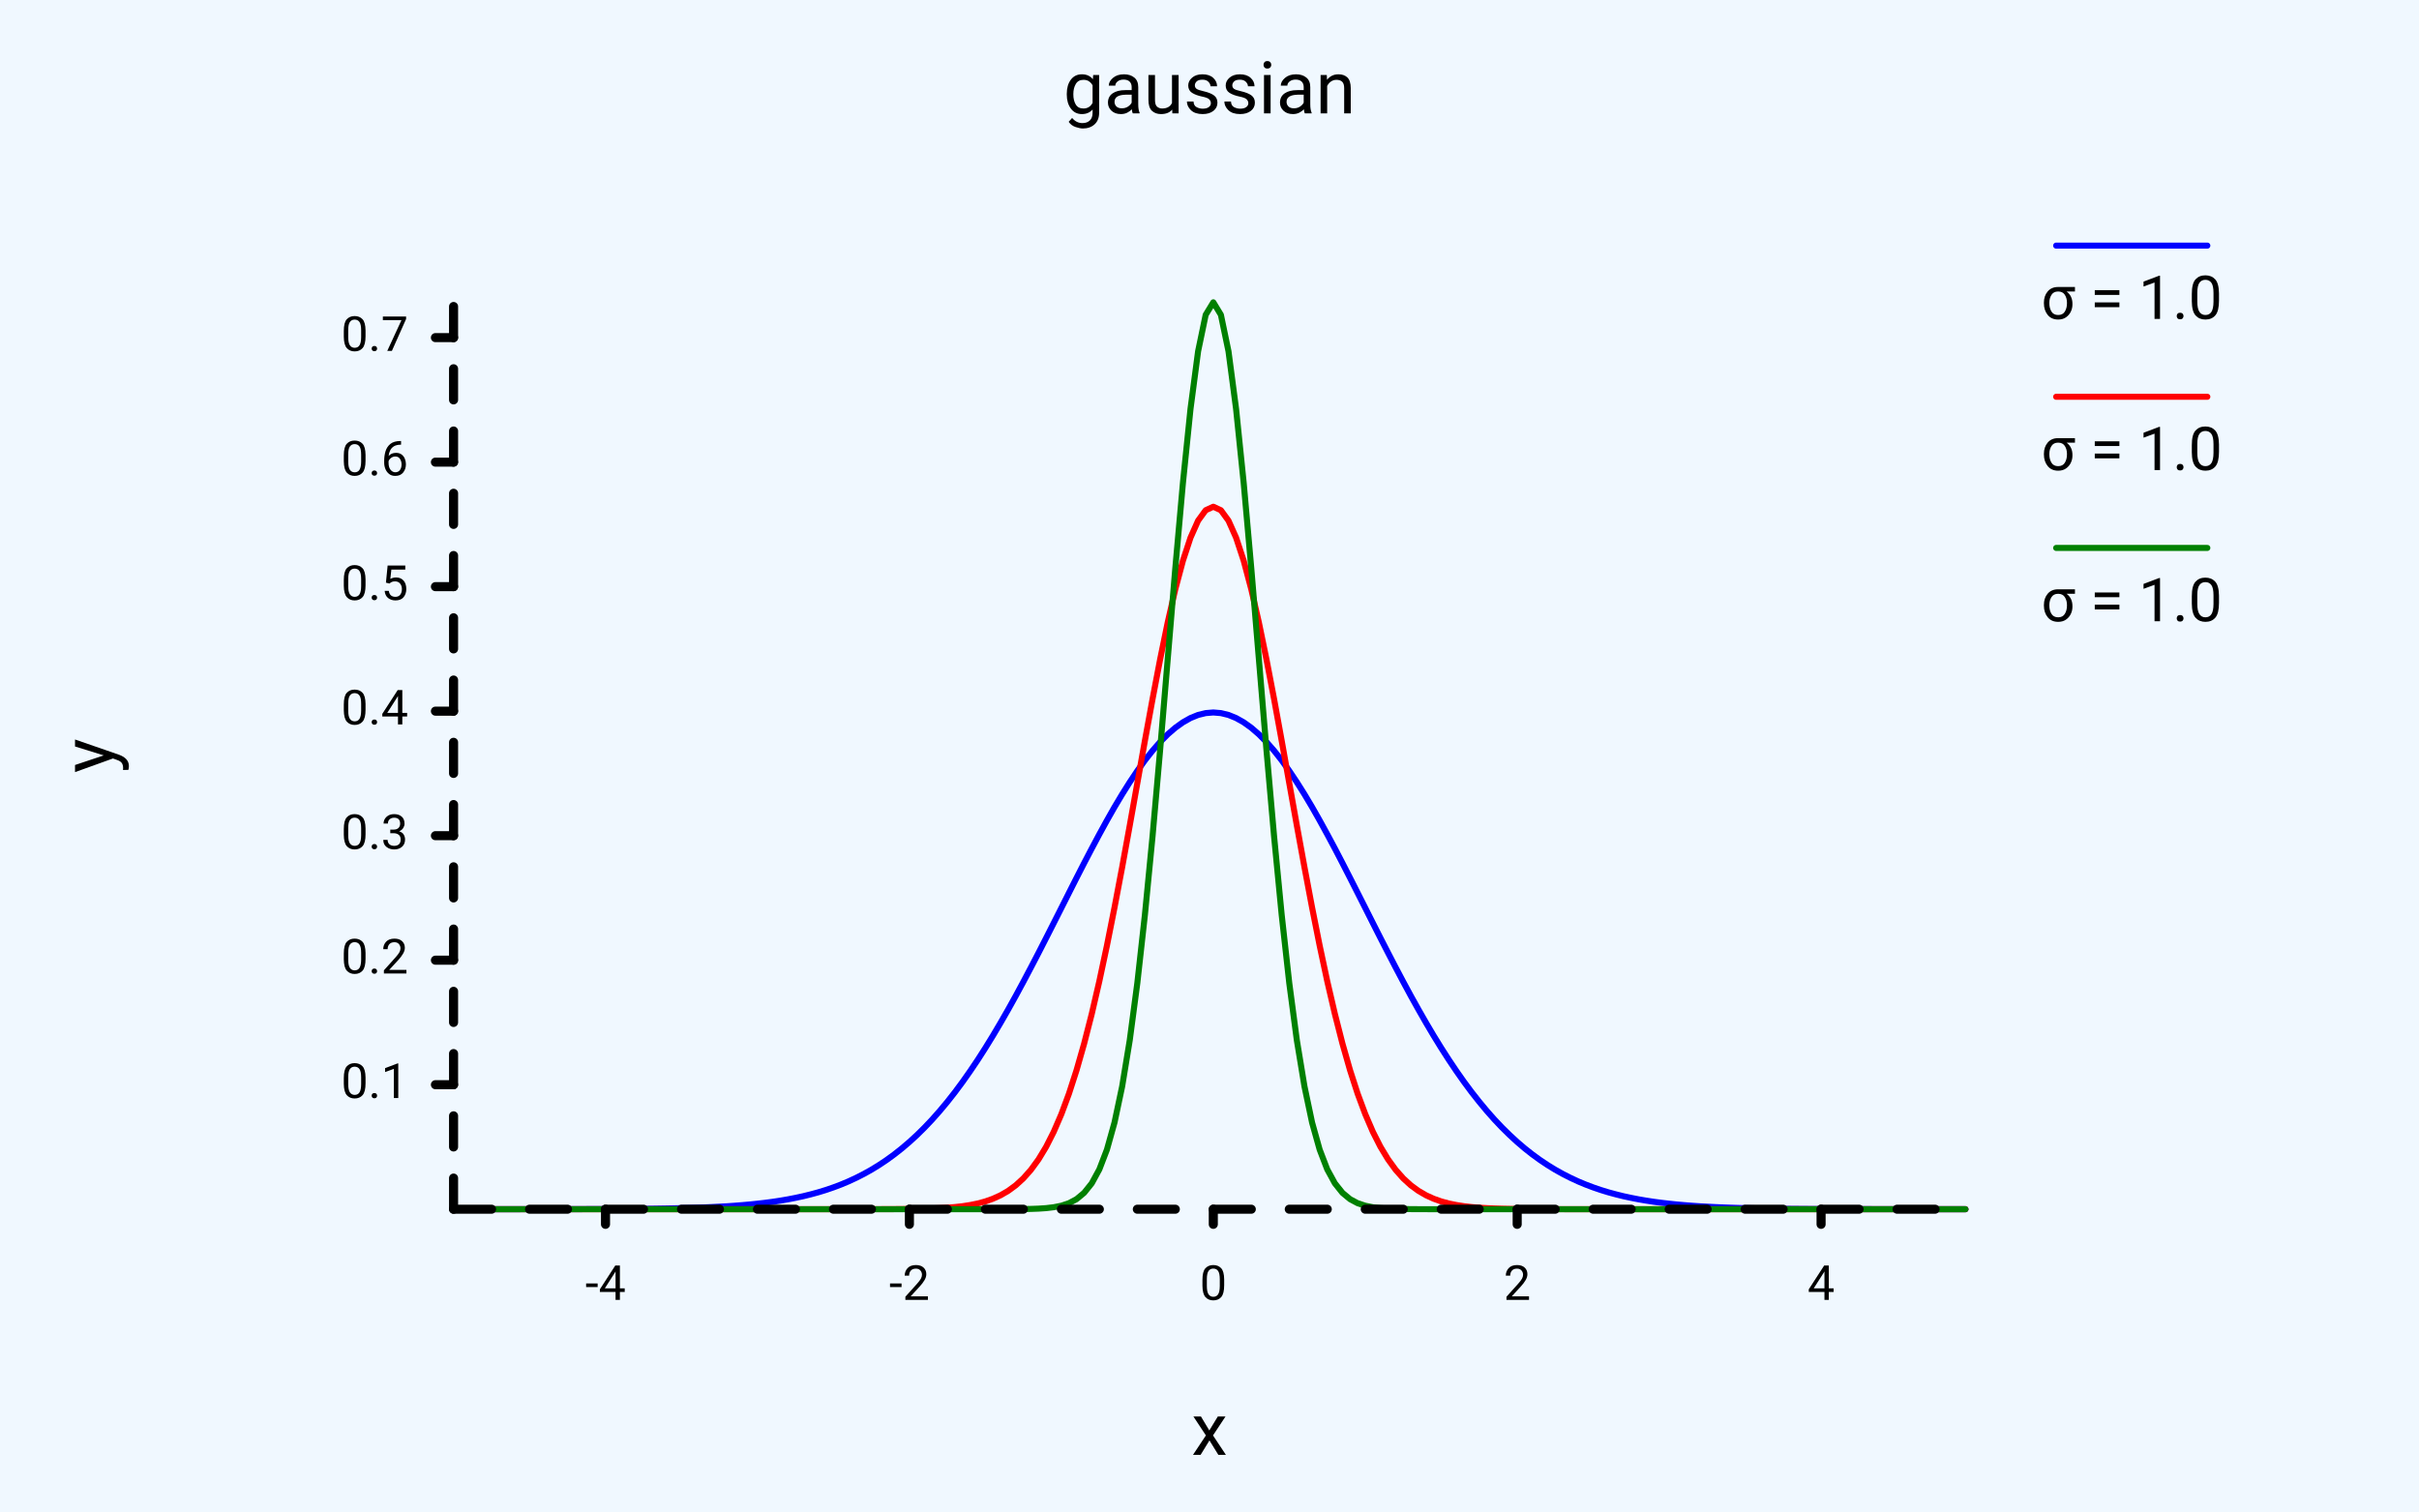
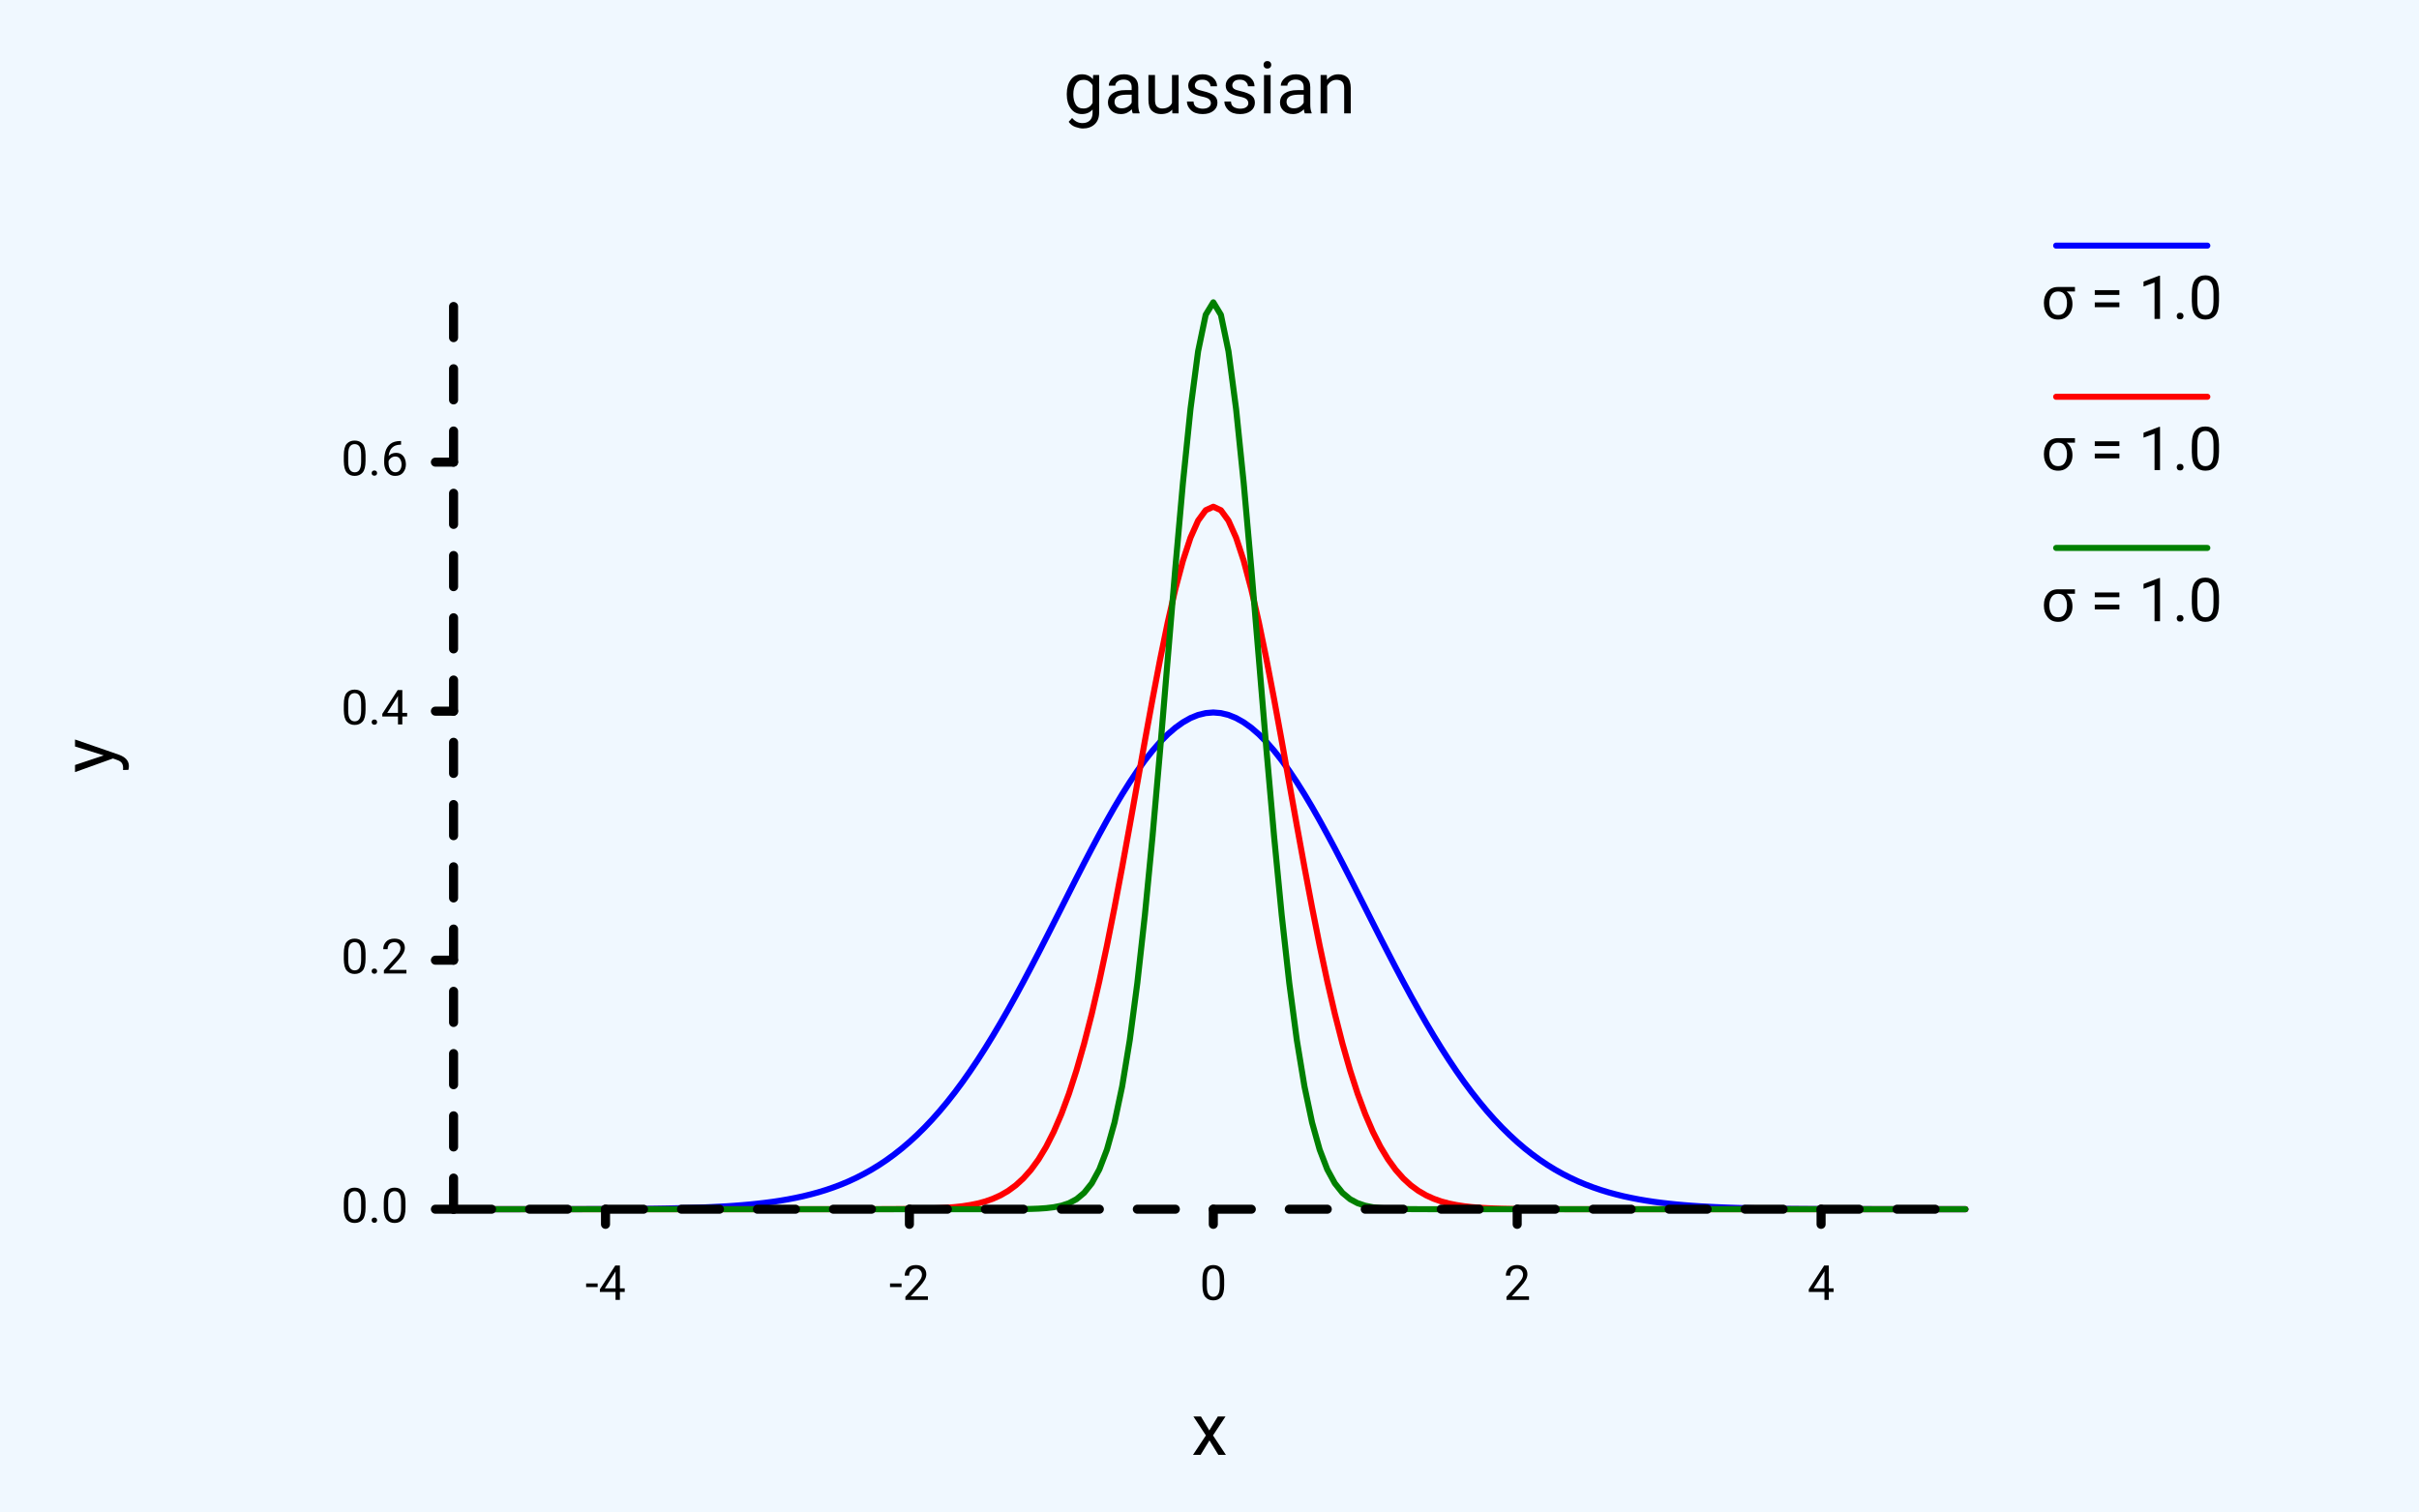
<svg xmlns="http://www.w3.org/2000/svg" class="poloto" width="800" height="500" viewBox="0 0 800 500">
  <style>.poloto{stroke-linecap:round;stroke-linejoin:round;font-family:Roboto,sans-serif;font-size:16px;}.poloto_background{fill:AliceBlue;}.poloto_scatter{stroke-width:7}.poloto_tick_line{stroke:gray;stroke-width:0.5}.poloto_line{stroke-width:2}.poloto_text{fill: black;}.poloto_axis_lines{stroke: black;stroke-width:3;fill:none;stroke-dasharray:none}.poloto_title{font-size:24px;dominant-baseline:start;text-anchor:middle;}.poloto_xname{font-size:24px;dominant-baseline:start;text-anchor:middle;}.poloto_yname{font-size:24px;dominant-baseline:start;text-anchor:middle;}.poloto_legend_text{font-size:20px;dominant-baseline:middle;text-anchor:start;}.poloto0stroke{stroke:blue;}.poloto1stroke{stroke:red;}.poloto2stroke{stroke:green;}.poloto3stroke{stroke:gold;}.poloto4stroke{stroke:aqua;}.poloto5stroke{stroke:lime;}.poloto6stroke{stroke:orange;}.poloto7stroke{stroke:chocolate;}.poloto0fill{fill:blue;}.poloto1fill{fill:red;}.poloto2fill{fill:green;}.poloto3fill{fill:gold;}.poloto4fill{fill:aqua;}.poloto5fill{fill:lime;}.poloto6fill{fill:orange;}.poloto7fill{fill:chocolate;}</style>
  <circle r="1e5" class="poloto_background" />
  <text class="poloto_text poloto_legend_text" x="675" y="100">σ = 1.0</text>
  <line class="poloto_line poloto_legend_icon poloto0stroke poloto0legend" stroke="black" x1="680" x2="730" y1="81.25" y2="81.25" />
  <path class="poloto_line poloto0stroke" fill="none" stroke="black" d=" M 150.00 400.00 L 152.51 400.00 L 155.03 400.00 L 157.54 400.00 L 160.05 400.00 L 162.56 400.00 L 165.08 400.00 L 167.59 400.00 L 170.10 400.00 L 172.61 399.99 L 175.13 399.99 L 177.64 399.99 L 180.15 399.99 L 182.66 399.99 L 185.18 399.98 L 187.69 399.98 L 190.20 399.98 L 192.71 399.97 L 195.23 399.96 L 197.74 399.95 L 200.25 399.94 L 202.76 399.93 L 205.28 399.92 L 207.79 399.90 L 210.30 399.88 L 212.81 399.85 L 215.33 399.83 L 217.84 399.79 L 220.35 399.75 L 222.86 399.70 L 225.38 399.64 L 227.89 399.57 L 230.40 399.49 L 232.91 399.40 L 235.43 399.29 L 237.94 399.16 L 240.45 399.02 L 242.96 398.85 L 245.48 398.65 L 247.99 398.43 L 250.50 398.17 L 253.02 397.88 L 255.53 397.55 L 258.04 397.17 L 260.55 396.74 L 263.07 396.25 L 265.58 395.71 L 268.09 395.09 L 270.60 394.41 L 273.12 393.64 L 275.63 392.78 L 278.14 391.83 L 280.65 390.78 L 283.17 389.61 L 285.68 388.33 L 288.19 386.93 L 290.70 385.39 L 293.22 383.71 L 295.73 381.88 L 298.24 379.90 L 300.75 377.76 L 303.27 375.45 L 305.78 372.97 L 308.29 370.32 L 310.80 367.48 L 313.32 364.46 L 315.83 361.26 L 318.34 357.88 L 320.85 354.31 L 323.37 350.57 L 325.88 346.65 L 328.39 342.57 L 330.90 338.33 L 333.42 333.94 L 335.93 329.42 L 338.44 324.77 L 340.95 320.02 L 343.47 315.18 L 345.98 310.27 L 348.49 305.32 L 351.01 300.34 L 353.52 295.36 L 356.03 290.40 L 358.54 285.50 L 361.06 280.68 L 363.57 275.97 L 366.08 271.39 L 368.59 266.97 L 371.11 262.75 L 373.62 258.75 L 376.13 254.99 L 378.64 251.51 L 381.16 248.32 L 383.67 245.45 L 386.18 242.91 L 388.69 240.74 L 391.21 238.94 L 393.72 237.52 L 396.23 236.50 L 398.74 235.89 L 401.26 235.68 L 403.77 235.89 L 406.28 236.50 L 408.79 237.52 L 411.31 238.94 L 413.82 240.74 L 416.33 242.91 L 418.84 245.45 L 421.36 248.32 L 423.87 251.51 L 426.38 254.99 L 428.89 258.75 L 431.41 262.75 L 433.92 266.97 L 436.43 271.39 L 438.94 275.97 L 441.46 280.68 L 443.97 285.50 L 446.48 290.40 L 448.99 295.36 L 451.51 300.34 L 454.02 305.32 L 456.53 310.27 L 459.05 315.18 L 461.56 320.02 L 464.07 324.77 L 466.58 329.42 L 469.10 333.94 L 471.61 338.33 L 474.12 342.57 L 476.63 346.65 L 479.15 350.57 L 481.66 354.31 L 484.17 357.88 L 486.68 361.26 L 489.20 364.46 L 491.71 367.48 L 494.22 370.32 L 496.73 372.97 L 499.25 375.45 L 501.76 377.76 L 504.27 379.90 L 506.78 381.88 L 509.30 383.71 L 511.81 385.39 L 514.32 386.93 L 516.83 388.33 L 519.35 389.61 L 521.86 390.78 L 524.37 391.83 L 526.88 392.78 L 529.40 393.64 L 531.91 394.41 L 534.42 395.09 L 536.93 395.71 L 539.45 396.25 L 541.96 396.74 L 544.47 397.17 L 546.98 397.55 L 549.50 397.88 L 552.01 398.17 L 554.52 398.43 L 557.04 398.65 L 559.55 398.85 L 562.06 399.02 L 564.57 399.16 L 567.09 399.29 L 569.60 399.40 L 572.11 399.49 L 574.62 399.57 L 577.14 399.64 L 579.65 399.70 L 582.16 399.75 L 584.67 399.79 L 587.19 399.83 L 589.70 399.85 L 592.21 399.88 L 594.72 399.90 L 597.24 399.92 L 599.75 399.93 L 602.26 399.94 L 604.77 399.95 L 607.29 399.96 L 609.80 399.97 L 612.31 399.98 L 614.82 399.98 L 617.34 399.98 L 619.85 399.99 L 622.36 399.99 L 624.87 399.99 L 627.39 399.99 L 629.90 399.99 L 632.41 400.00 L 634.92 400.00 L 637.44 400.00 L 639.95 400.00 L 642.46 400.00 L 644.97 400.00 L 647.49 400.00 L 650.00 400.00" />
  <text class="poloto_text poloto_legend_text" x="675" y="150">σ = 1.0</text>
  <line class="poloto_line poloto_legend_icon poloto1stroke poloto1legend" stroke="black" x1="680" x2="730" y1="131.25" y2="131.25" />
  <path class="poloto_line poloto1stroke" fill="none" stroke="black" d=" M 150.00 400.00 L 152.51 400.00 L 155.03 400.00 L 157.54 400.00 L 160.05 400.00 L 162.56 400.00 L 165.08 400.00 L 167.59 400.00 L 170.10 400.00 L 172.61 400.00 L 175.13 400.00 L 177.64 400.00 L 180.15 400.00 L 182.66 400.00 L 185.18 400.00 L 187.69 400.00 L 190.20 400.00 L 192.71 400.00 L 195.23 400.00 L 197.74 400.00 L 200.25 400.00 L 202.76 400.00 L 205.28 400.00 L 207.79 400.00 L 210.30 400.00 L 212.81 400.00 L 215.33 400.00 L 217.84 400.00 L 220.35 400.00 L 222.86 400.00 L 225.38 400.00 L 227.89 400.00 L 230.40 400.00 L 232.91 400.00 L 235.43 400.00 L 237.94 400.00 L 240.45 400.00 L 242.96 400.00 L 245.48 400.00 L 247.99 400.00 L 250.50 400.00 L 253.02 400.00 L 255.53 400.00 L 258.04 400.00 L 260.55 400.00 L 263.07 400.00 L 265.58 400.00 L 268.09 400.00 L 270.60 400.00 L 273.12 400.00 L 275.63 400.00 L 278.14 400.00 L 280.65 400.00 L 283.17 400.00 L 285.68 399.99 L 288.19 399.99 L 290.70 399.99 L 293.22 399.98 L 295.73 399.97 L 298.24 399.95 L 300.75 399.92 L 303.27 399.88 L 305.78 399.83 L 308.29 399.75 L 310.80 399.64 L 313.32 399.49 L 315.83 399.28 L 318.34 399.00 L 320.85 398.61 L 323.37 398.10 L 325.88 397.42 L 328.39 396.53 L 330.90 395.39 L 333.42 393.93 L 335.93 392.09 L 338.44 389.79 L 340.95 386.96 L 343.47 383.50 L 345.98 379.34 L 348.49 374.38 L 351.01 368.55 L 353.52 361.78 L 356.03 354.01 L 358.54 345.22 L 361.06 335.39 L 363.57 324.56 L 366.08 312.79 L 368.59 300.18 L 371.11 286.89 L 373.62 273.10 L 376.13 259.06 L 378.64 245.01 L 381.16 231.26 L 383.67 218.12 L 386.18 205.90 L 388.69 194.93 L 391.21 185.49 L 393.72 177.85 L 396.23 172.22 L 398.74 168.78 L 401.26 167.62 L 403.77 168.78 L 406.28 172.22 L 408.79 177.85 L 411.31 185.49 L 413.82 194.93 L 416.33 205.90 L 418.84 218.12 L 421.36 231.26 L 423.87 245.01 L 426.38 259.06 L 428.89 273.10 L 431.41 286.89 L 433.92 300.18 L 436.43 312.79 L 438.94 324.56 L 441.46 335.39 L 443.97 345.22 L 446.48 354.01 L 448.99 361.78 L 451.51 368.55 L 454.02 374.38 L 456.53 379.34 L 459.05 383.50 L 461.56 386.96 L 464.07 389.79 L 466.58 392.09 L 469.10 393.93 L 471.61 395.39 L 474.12 396.53 L 476.63 397.42 L 479.15 398.10 L 481.66 398.61 L 484.17 399.00 L 486.68 399.28 L 489.20 399.49 L 491.71 399.64 L 494.22 399.75 L 496.73 399.83 L 499.25 399.88 L 501.76 399.92 L 504.27 399.95 L 506.78 399.97 L 509.30 399.98 L 511.81 399.99 L 514.32 399.99 L 516.83 399.99 L 519.35 400.00 L 521.86 400.00 L 524.37 400.00 L 526.88 400.00 L 529.40 400.00 L 531.91 400.00 L 534.42 400.00 L 536.93 400.00 L 539.45 400.00 L 541.96 400.00 L 544.47 400.00 L 546.98 400.00 L 549.50 400.00 L 552.01 400.00 L 554.52 400.00 L 557.04 400.00 L 559.55 400.00 L 562.06 400.00 L 564.57 400.00 L 567.09 400.00 L 569.60 400.00 L 572.11 400.00 L 574.62 400.00 L 577.14 400.00 L 579.65 400.00 L 582.16 400.00 L 584.67 400.00 L 587.19 400.00 L 589.70 400.00 L 592.21 400.00 L 594.72 400.00 L 597.24 400.00 L 599.75 400.00 L 602.26 400.00 L 604.77 400.00 L 607.29 400.00 L 609.80 400.00 L 612.31 400.00 L 614.82 400.00 L 617.34 400.00 L 619.85 400.00 L 622.36 400.00 L 624.87 400.00 L 627.39 400.00 L 629.90 400.00 L 632.41 400.00 L 634.92 400.00 L 637.44 400.00 L 639.95 400.00 L 642.46 400.00 L 644.97 400.00 L 647.49 400.00 L 650.00 400.00" />
  <text class="poloto_text poloto_legend_text" x="675" y="200">σ = 1.0</text>
  <line class="poloto_line poloto_legend_icon poloto2stroke poloto2legend" stroke="black" x1="680" x2="730" y1="181.25" y2="181.25" />
  <path class="poloto_line poloto2stroke" fill="none" stroke="black" d=" M 150.00 400.00 L 152.51 400.00 L 155.03 400.00 L 157.54 400.00 L 160.05 400.00 L 162.56 400.00 L 165.08 400.00 L 167.59 400.00 L 170.10 400.00 L 172.61 400.00 L 175.13 400.00 L 177.64 400.00 L 180.15 400.00 L 182.66 400.00 L 185.18 400.00 L 187.69 400.00 L 190.20 400.00 L 192.71 400.00 L 195.23 400.00 L 197.74 400.00 L 200.25 400.00 L 202.76 400.00 L 205.28 400.00 L 207.79 400.00 L 210.30 400.00 L 212.81 400.00 L 215.33 400.00 L 217.84 400.00 L 220.35 400.00 L 222.86 400.00 L 225.38 400.00 L 227.89 400.00 L 230.40 400.00 L 232.91 400.00 L 235.43 400.00 L 237.94 400.00 L 240.45 400.00 L 242.96 400.00 L 245.48 400.00 L 247.99 400.00 L 250.50 400.00 L 253.02 400.00 L 255.53 400.00 L 258.04 400.00 L 260.55 400.00 L 263.07 400.00 L 265.58 400.00 L 268.09 400.00 L 270.60 400.00 L 273.12 400.00 L 275.63 400.00 L 278.14 400.00 L 280.65 400.00 L 283.17 400.00 L 285.68 400.00 L 288.19 400.00 L 290.70 400.00 L 293.22 400.00 L 295.73 400.00 L 298.24 400.00 L 300.75 400.00 L 303.27 400.00 L 305.78 400.00 L 308.29 400.00 L 310.80 400.00 L 313.32 400.00 L 315.83 400.00 L 318.34 400.00 L 320.85 400.00 L 323.37 400.00 L 325.88 400.00 L 328.39 400.00 L 330.90 399.99 L 333.42 399.99 L 335.93 399.97 L 338.44 399.95 L 340.95 399.90 L 343.47 399.81 L 345.98 399.64 L 348.49 399.34 L 351.01 398.84 L 353.52 398.01 L 356.03 396.67 L 358.54 394.58 L 361.06 391.43 L 363.57 386.82 L 366.08 380.28 L 368.59 371.31 L 371.11 359.40 L 373.62 344.12 L 376.13 325.19 L 378.64 302.60 L 381.16 276.67 L 383.67 248.10 L 386.18 218.04 L 388.69 188.01 L 391.21 159.78 L 393.72 135.25 L 396.23 116.21 L 398.74 104.14 L 401.26 100.00 L 403.77 104.14 L 406.28 116.21 L 408.79 135.25 L 411.31 159.78 L 413.82 188.01 L 416.33 218.04 L 418.84 248.10 L 421.36 276.67 L 423.87 302.60 L 426.38 325.19 L 428.89 344.12 L 431.41 359.40 L 433.92 371.31 L 436.43 380.28 L 438.94 386.82 L 441.46 391.43 L 443.97 394.58 L 446.48 396.67 L 448.99 398.01 L 451.51 398.84 L 454.02 399.34 L 456.53 399.64 L 459.05 399.81 L 461.56 399.90 L 464.07 399.95 L 466.58 399.97 L 469.10 399.99 L 471.61 399.99 L 474.12 400.00 L 476.63 400.00 L 479.15 400.00 L 481.66 400.00 L 484.17 400.00 L 486.68 400.00 L 489.20 400.00 L 491.71 400.00 L 494.22 400.00 L 496.73 400.00 L 499.25 400.00 L 501.76 400.00 L 504.27 400.00 L 506.78 400.00 L 509.30 400.00 L 511.81 400.00 L 514.32 400.00 L 516.83 400.00 L 519.35 400.00 L 521.86 400.00 L 524.37 400.00 L 526.88 400.00 L 529.40 400.00 L 531.91 400.00 L 534.42 400.00 L 536.93 400.00 L 539.45 400.00 L 541.96 400.00 L 544.47 400.00 L 546.98 400.00 L 549.50 400.00 L 552.01 400.00 L 554.52 400.00 L 557.04 400.00 L 559.55 400.00 L 562.06 400.00 L 564.57 400.00 L 567.09 400.00 L 569.60 400.00 L 572.11 400.00 L 574.62 400.00 L 577.14 400.00 L 579.65 400.00 L 582.16 400.00 L 584.67 400.00 L 587.19 400.00 L 589.70 400.00 L 592.21 400.00 L 594.72 400.00 L 597.24 400.00 L 599.75 400.00 L 602.26 400.00 L 604.77 400.00 L 607.29 400.00 L 609.80 400.00 L 612.31 400.00 L 614.82 400.00 L 617.34 400.00 L 619.85 400.00 L 622.36 400.00 L 624.87 400.00 L 627.39 400.00 L 629.90 400.00 L 632.41 400.00 L 634.92 400.00 L 637.44 400.00 L 639.95 400.00 L 642.46 400.00 L 644.97 400.00 L 647.49 400.00 L 650.00 400.00" />
  <text class="poloto_labels poloto_text poloto_title" x="400" y="37.5">gaussian</text>
  <text class="poloto_labels poloto_text poloto_xname" x="400" y="481.25">x</text>
  <text class="poloto_labels poloto_text poloto_yname" transform="rotate(-90,37.5,250)" x="37.5" y="250">y</text>
  <text class="poloto_tick_labels poloto_text" dominant-baseline="middle" text-anchor="start" x="440" y="70" />
  <line class="poloto_axis_lines" stroke="black" x1="200.251" x2="200.251" y1="400" y2="405" />
  <text class="poloto_tick_labels poloto_text" dominant-baseline="start" text-anchor="middle" x="200.251" y="430">-4</text>
  <line class="poloto_axis_lines" stroke="black" x1="300.754" x2="300.754" y1="400" y2="405" />
  <text class="poloto_tick_labels poloto_text" dominant-baseline="start" text-anchor="middle" x="300.754" y="430">-2</text>
  <line class="poloto_axis_lines" stroke="black" x1="401.256" x2="401.256" y1="400" y2="405" />
  <text class="poloto_tick_labels poloto_text" dominant-baseline="start" text-anchor="middle" x="401.256" y="430">0</text>
  <line class="poloto_axis_lines" stroke="black" x1="501.759" x2="501.759" y1="400" y2="405" />
  <text class="poloto_tick_labels poloto_text" dominant-baseline="start" text-anchor="middle" x="501.759" y="430">2</text>
  <line class="poloto_axis_lines" stroke="black" x1="602.261" x2="602.261" y1="400" y2="405" />
  <text class="poloto_tick_labels poloto_text" dominant-baseline="start" text-anchor="middle" x="602.261" y="430">4</text>
  <text class="poloto_tick_labels poloto_text" dominant-baseline="middle" text-anchor="start" x="150" y="70" />
-   <line class="poloto_axis_lines" stroke="black" x1="150" x2="144" y1="358.812" y2="358.812" />
-   <text class="poloto_tick_labels poloto_text" dominant-baseline="middle" text-anchor="end" x="135" y="358.812">0.1</text>
+   <line class="poloto_axis_lines" stroke="black" x1="150" x2="144" y1="400" y2="400" />
+   <text class="poloto_tick_labels poloto_text" dominant-baseline="middle" text-anchor="end" x="135" y="400">0.0</text>
  <line class="poloto_axis_lines" stroke="black" x1="150" x2="144" y1="317.624" y2="317.624" />
  <text class="poloto_tick_labels poloto_text" dominant-baseline="middle" text-anchor="end" x="135" y="317.624">0.2</text>
-   <line class="poloto_axis_lines" stroke="black" x1="150" x2="144" y1="276.436" y2="276.436" />
-   <text class="poloto_tick_labels poloto_text" dominant-baseline="middle" text-anchor="end" x="135" y="276.436">0.3</text>
  <line class="poloto_axis_lines" stroke="black" x1="150" x2="144" y1="235.248" y2="235.248" />
  <text class="poloto_tick_labels poloto_text" dominant-baseline="middle" text-anchor="end" x="135" y="235.248">0.4</text>
-   <line class="poloto_axis_lines" stroke="black" x1="150" x2="144" y1="194.059" y2="194.059" />
-   <text class="poloto_tick_labels poloto_text" dominant-baseline="middle" text-anchor="end" x="135" y="194.059">0.5</text>
  <line class="poloto_axis_lines" stroke="black" x1="150" x2="144" y1="152.871" y2="152.871" />
  <text class="poloto_tick_labels poloto_text" dominant-baseline="middle" text-anchor="end" x="135" y="152.871">0.6</text>
-   <line class="poloto_axis_lines" stroke="black" x1="150" x2="144" y1="111.683" y2="111.683" />
-   <text class="poloto_tick_labels poloto_text" dominant-baseline="middle" text-anchor="end" x="135" y="111.683">0.7</text>
  <path stroke="black" fill="none" class="poloto_axis_lines" style="stroke-dasharray:12.563;stroke-dashoffset:-50.251;" d=" M 150 400 L 650 400" />
-   <path stroke="black" fill="none" class="poloto_axis_lines" style="stroke-dasharray:10.297;stroke-dashoffset:-41.188;" d=" M 150 400 L 150 100" />
+   <path stroke="black" fill="none" class="poloto_axis_lines" style="stroke-dasharray:10.297;stroke-dashoffset:-0;" d=" M 150 400 L 150 100" />
</svg>
